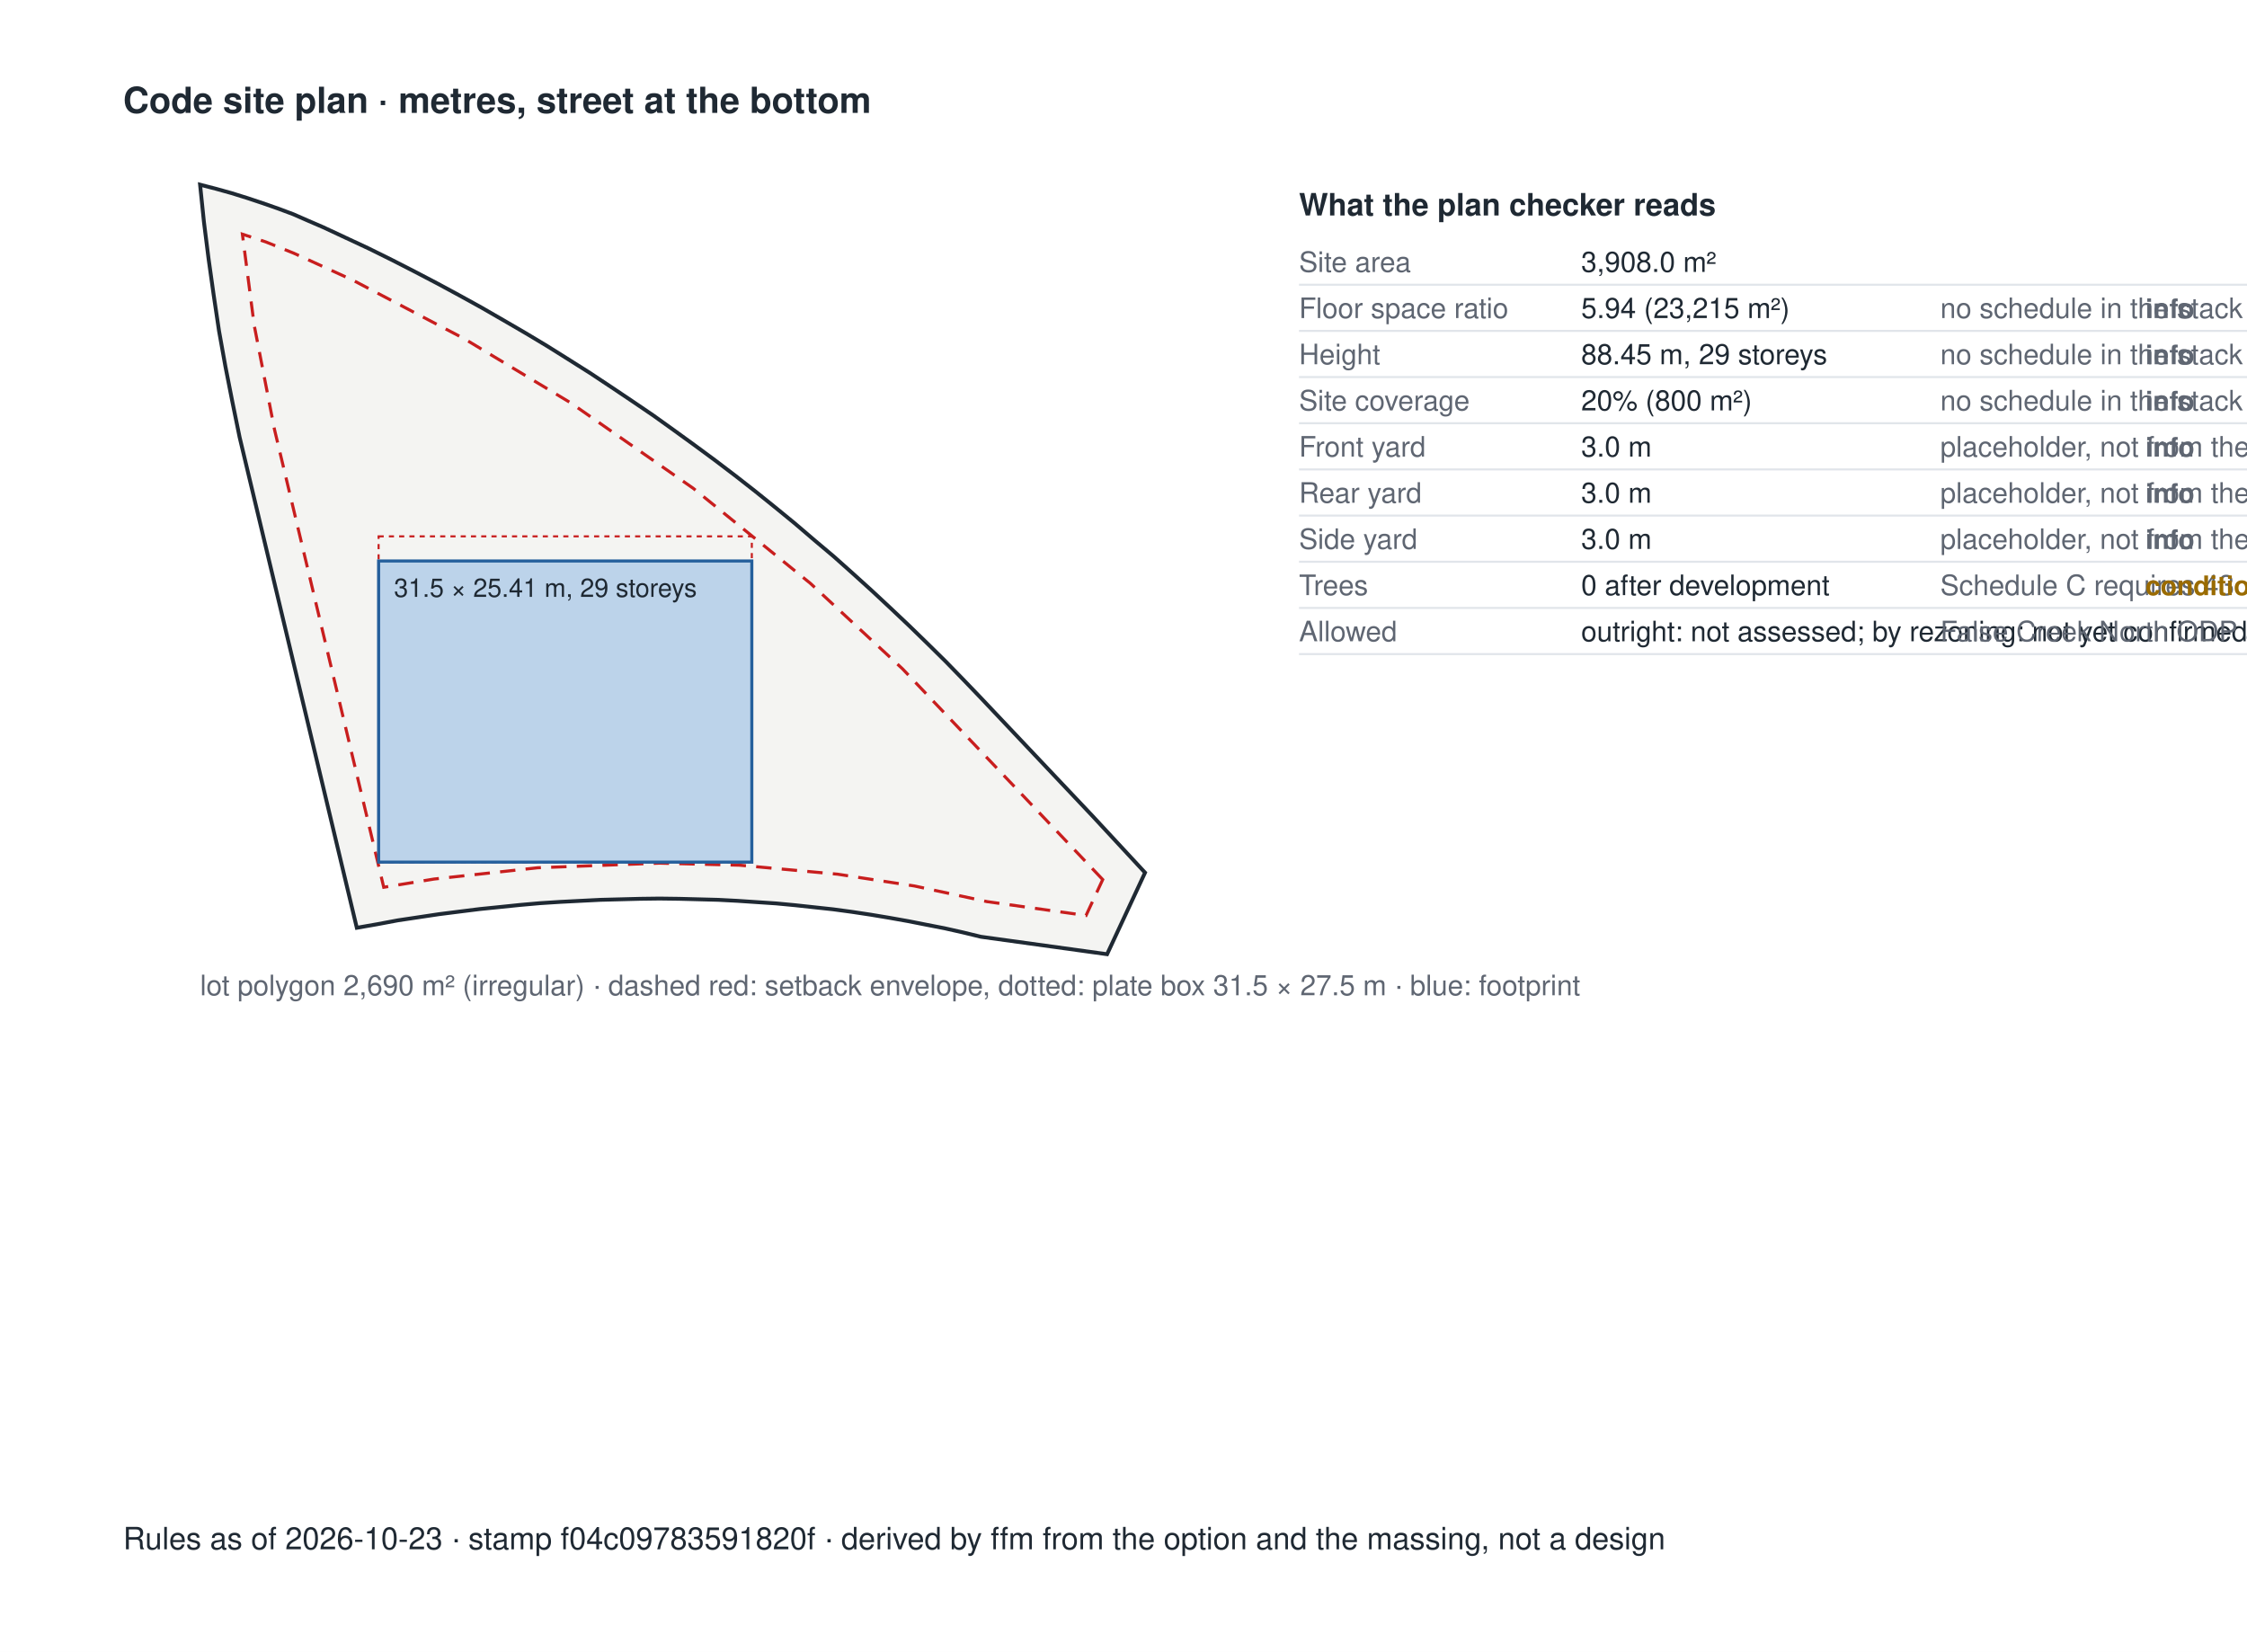
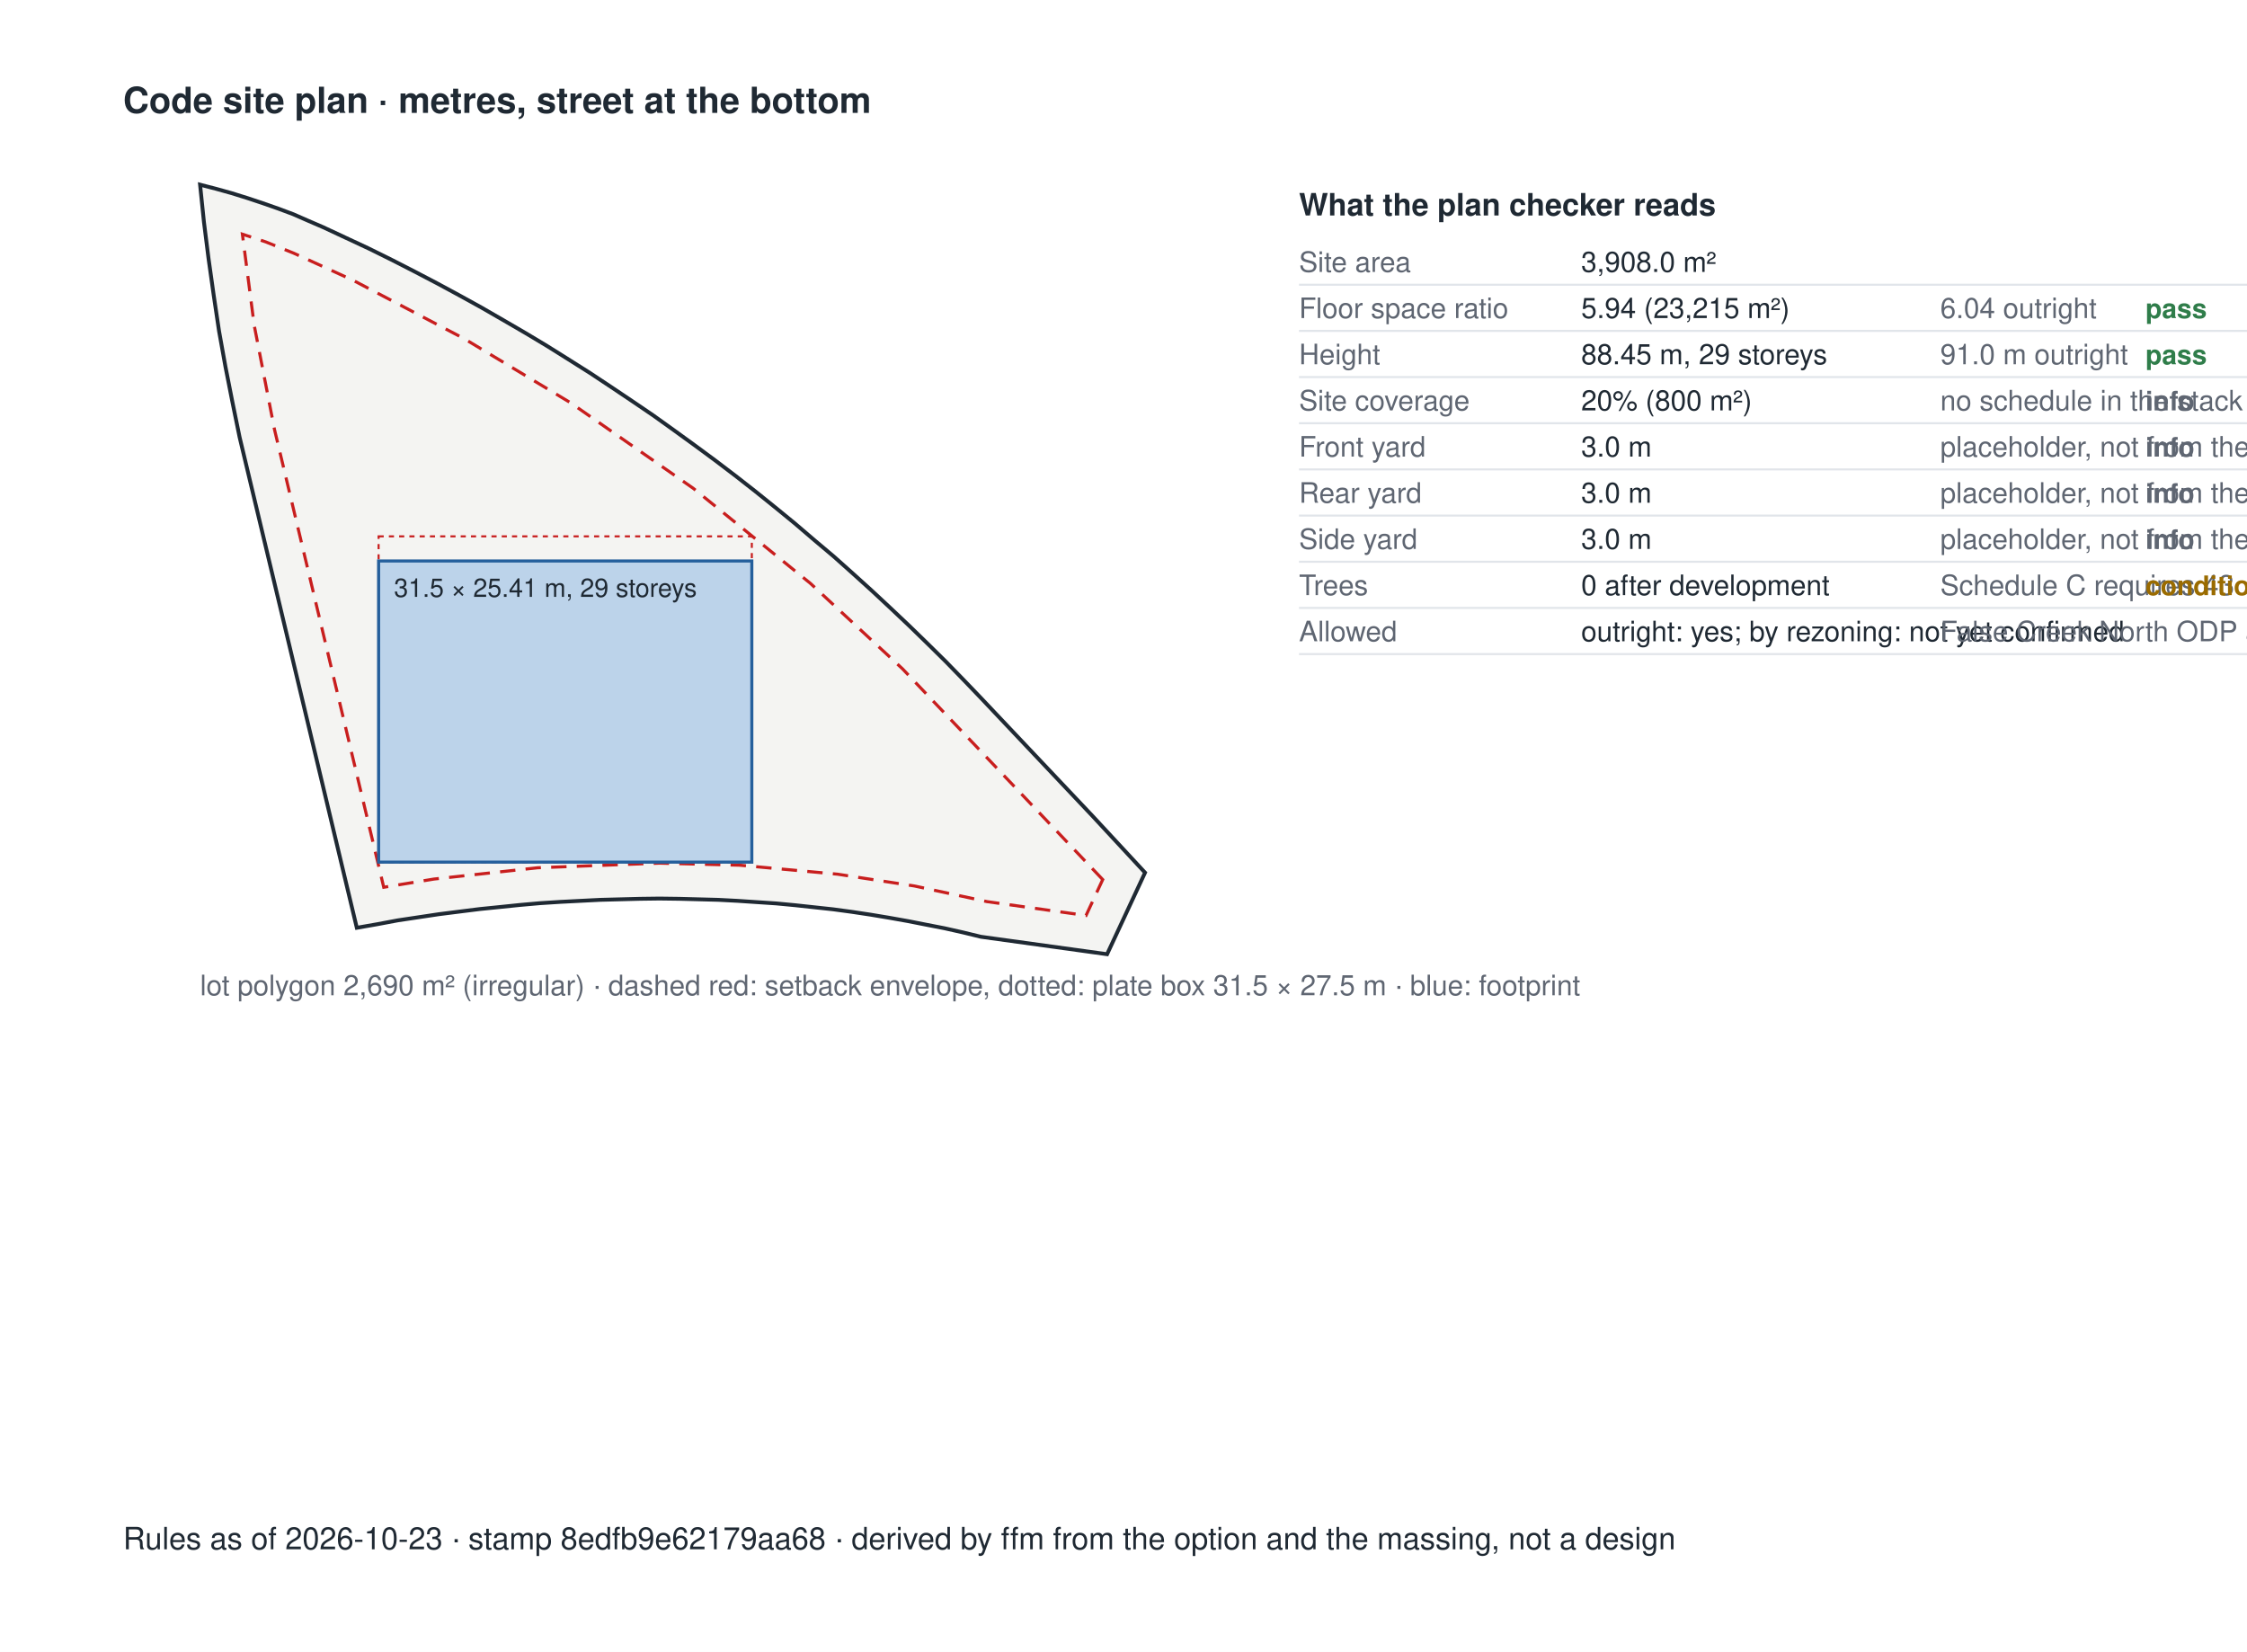
<svg xmlns="http://www.w3.org/2000/svg" width="876" height="644" viewBox="0 0 876 644" font-family="IBM Plex Sans, Helvetica, Arial, sans-serif" font-size="12" fill="#1f2933" role="img" aria-label="Code site plan">
  <rect width="100%" height="100%" fill="#ffffff" />
  <text x="48" y="44" font-size="14" font-weight="600">Code site plan · metres, street at the bottom</text>
  <polygon points="446.4,340.2 426.0,318.2 382.7,272.4 375.7,265.1 368.7,257.9 361.6,250.9 354.4,243.9 347.1,237.0 339.8,230.2 332.4,223.5 325.0,216.9 317.4,210.5 309.8,204.0 302.1,197.7 294.4,191.5 286.6,185.4 278.7,179.4 270.7,173.5 262.7,167.7 254.6,161.9 246.5,156.4 238.3,150.9 230.0,145.4 221.6,140.1 213.3,134.9 204.8,129.8 196.2,124.8 187.7,119.9 179.0,115.1 170.3,110.4 161.5,105.8 152.7,101.3 143.8,96.9 134.8,92.7 125.8,88.5 120.0,86.0 114.3,83.5 108.4,81.3 102.4,79.2 96.4,77.2 90.3,75.3 84.2,73.6 78.0,72.0 79.5,86.5 81.3,100.8 83.3,115.0 85.4,129.1 87.9,143.0 90.6,156.7 93.4,170.4 96.6,183.8 139.1,361.7 147.1,360.3 155.1,358.8 163.1,357.6 171.1,356.4 179.0,355.4 187.0,354.4 194.9,353.6 202.7,352.8 210.6,352.1 218.4,351.6 226.2,351.2 234.1,350.8 241.8,350.6 249.5,350.4 257.1,350.3 264.8,350.4 272.4,350.6 280.0,350.8 287.6,351.2 295.1,351.7 302.6,352.2 310.0,352.9 317.4,353.7 324.8,354.5 332.2,355.5 339.5,356.6 346.7,357.8 354.0,359.1 361.1,360.5 368.3,361.9 375.4,363.5 382.4,365.2 431.6,372.0" fill="#f4f4f2" stroke="#1f2933" stroke-width="1.5" />
  <polygon points="429.9,342.9 351.8,260.7 315.9,227.4 270.3,190.4 222.4,157.0 180.9,132.0 137.7,109.3 114.5,98.7 103.6,94.3 94.5,91.3 99.1,126.8 107.0,167.4 149.6,345.9 169.2,342.7 209.6,338.3 257.1,336.5 288.4,337.3 326.5,340.8 356.5,345.4 384.8,351.5 423.4,356.9" fill="none" stroke="#c81e1e" stroke-width="1.2" stroke-dasharray="6 4" />
  <rect x="147.6" y="209.1" width="145.5" height="127.0" fill="none" stroke="#c81e1e" stroke-width="0.8" stroke-dasharray="2 2" />
  <rect x="147.6" y="218.7" width="145.5" height="117.4" fill="#8fb8e3" fill-opacity="0.55" stroke="#245f9c" stroke-width="1.2" />
  <text x="153.6" y="232.7" font-size="10" fill="#1f2933">31.5 × 25.41 m, 29 storeys</text>
  <text x="78" y="388.0" font-size="11" fill="#5f6672">lot polygon 2,690 m² (irregular) · dashed red: setback envelope, dotted: plate box 31.5 × 27.5 m · blue: footprint</text>
  <text x="506.417" y="84" font-size="12" font-weight="600">What the plan checker reads</text>
  <line x1="506.417" y1="111" x2="886.417" y2="111" stroke="#e1e5ea" stroke-width="0.8" />
  <text x="506.417" y="106" font-size="11" fill="#5f6672">Site area</text>
  <text x="616.417" y="106" font-size="11">3,908.0 m²</text>
  <text x="756.417" y="106" font-size="11" fill="#5f6672" />
  <line x1="506.417" y1="129" x2="886.417" y2="129" stroke="#e1e5ea" stroke-width="0.8" />
  <text x="506.417" y="124" font-size="11" fill="#5f6672">Floor space ratio</text>
  <text x="616.417" y="124" font-size="11">5.94 (23,215 m²)</text>
-   <text x="756.417" y="124" font-size="11" fill="#5f6672">no schedule in the stack</text>
-   <text x="836.417" y="124" font-size="10.5" font-weight="600" fill="#5f6672">info</text>
+   <text x="756.417" y="124" font-size="11" fill="#5f6672">6.04 outright</text>
+   <text x="836.417" y="124" font-size="10.5" font-weight="600" fill="#2f7d4a">pass</text>
  <line x1="506.417" y1="147" x2="886.417" y2="147" stroke="#e1e5ea" stroke-width="0.8" />
  <text x="506.417" y="142" font-size="11" fill="#5f6672">Height</text>
  <text x="616.417" y="142" font-size="11">88.45 m, 29 storeys</text>
-   <text x="756.417" y="142" font-size="11" fill="#5f6672">no schedule in the stack</text>
-   <text x="836.417" y="142" font-size="10.5" font-weight="600" fill="#5f6672">info</text>
+   <text x="756.417" y="142" font-size="11" fill="#5f6672">91.0 m outright</text>
+   <text x="836.417" y="142" font-size="10.5" font-weight="600" fill="#2f7d4a">pass</text>
  <line x1="506.417" y1="165" x2="886.417" y2="165" stroke="#e1e5ea" stroke-width="0.8" />
  <text x="506.417" y="160" font-size="11" fill="#5f6672">Site coverage</text>
  <text x="616.417" y="160" font-size="11">20% (800 m²)</text>
  <text x="756.417" y="160" font-size="11" fill="#5f6672">no schedule in the stack</text>
  <text x="836.417" y="160" font-size="10.5" font-weight="600" fill="#5f6672">info</text>
  <line x1="506.417" y1="183" x2="886.417" y2="183" stroke="#e1e5ea" stroke-width="0.8" />
  <text x="506.417" y="178" font-size="11" fill="#5f6672">Front yard</text>
  <text x="616.417" y="178" font-size="11">3.0 m</text>
  <text x="756.417" y="178" font-size="11" fill="#5f6672">placeholder, not from the schedule</text>
  <text x="836.417" y="178" font-size="10.5" font-weight="600" fill="#5f6672">info</text>
  <line x1="506.417" y1="201" x2="886.417" y2="201" stroke="#e1e5ea" stroke-width="0.8" />
  <text x="506.417" y="196" font-size="11" fill="#5f6672">Rear yard</text>
  <text x="616.417" y="196" font-size="11">3.0 m</text>
  <text x="756.417" y="196" font-size="11" fill="#5f6672">placeholder, not from the schedule</text>
  <text x="836.417" y="196" font-size="10.5" font-weight="600" fill="#5f6672">info</text>
  <line x1="506.417" y1="219" x2="886.417" y2="219" stroke="#e1e5ea" stroke-width="0.8" />
  <text x="506.417" y="214" font-size="11" fill="#5f6672">Side yard</text>
  <text x="616.417" y="214" font-size="11">3.0 m</text>
  <text x="756.417" y="214" font-size="11" fill="#5f6672">placeholder, not from the schedule</text>
  <text x="836.417" y="214" font-size="10.5" font-weight="600" fill="#5f6672">info</text>
  <line x1="506.417" y1="237" x2="886.417" y2="237" stroke="#e1e5ea" stroke-width="0.8" />
  <text x="506.417" y="232" font-size="11" fill="#5f6672">Trees</text>
  <text x="616.417" y="232" font-size="11">0 after development</text>
  <text x="756.417" y="232" font-size="11" fill="#5f6672">Schedule C requires 43</text>
  <text x="836.417" y="232" font-size="10.5" font-weight="600" fill="#9a6b00">conditional</text>
  <line x1="506.417" y1="255" x2="886.417" y2="255" stroke="#e1e5ea" stroke-width="0.8" />
  <text x="506.417" y="250" font-size="11" fill="#5f6672">Allowed</text>
-   <text x="616.417" y="250" font-size="11">outright: not assessed; by rezoning: not yet confirmed</text>
+   <text x="616.417" y="250" font-size="11">outright: yes; by rezoning: not yet confirmed</text>
  <text x="756.417" y="250" font-size="11" fill="#5f6672">False Creek North ODP and CD-1 amendments approved after the 13 Jul 2023 public hearing; development permit through the SHORT program</text>
-   <text x="48.0" y="604.0" fill="#1f2933">Rules as of 2026-10-23 · stamp f04c09783591820f · derived by ffm from the option and the massing, not a design</text>
+   <text x="48.0" y="604.0" fill="#1f2933">Rules as of 2026-10-23 · stamp 8edfb9e62179aa68 · derived by ffm from the option and the massing, not a design</text>
</svg>
